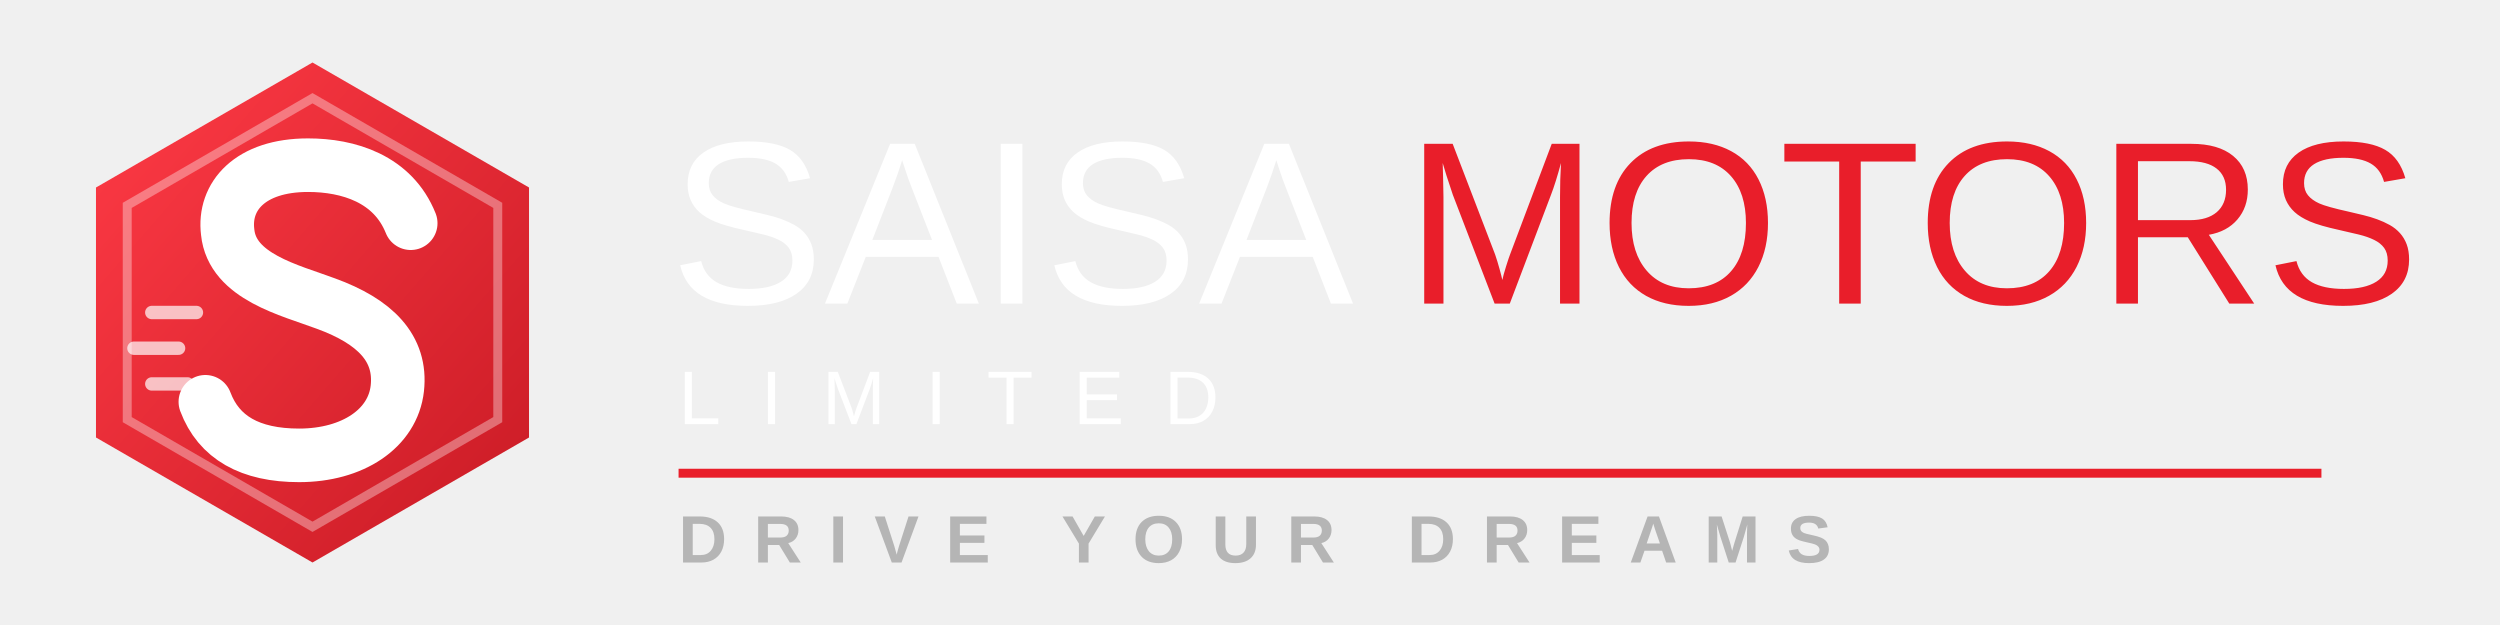
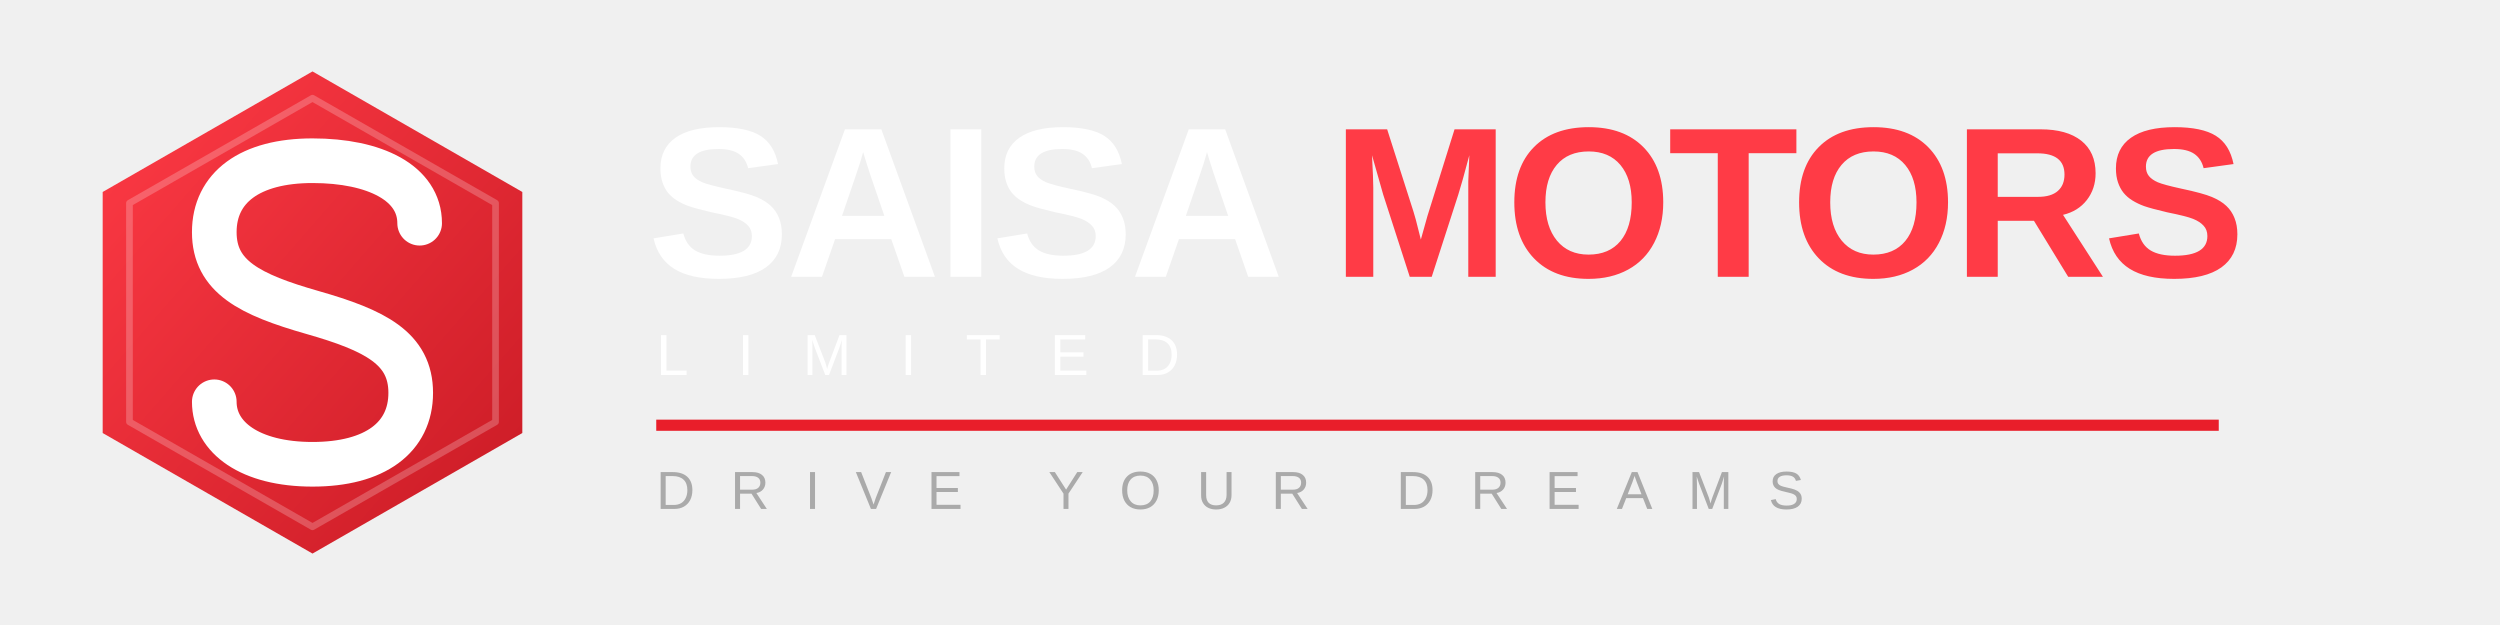
<svg xmlns="http://www.w3.org/2000/svg" viewBox="0 0 560 140" width="560" height="140" role="img" aria-label="Saisa Motors Limited - Drive your dreams">
+   <defs>
+     <linearGradient id="badgeGrad" x1="0" y1="0" x2="1" y2="1">
+       <stop offset="0" stop-color="#ff3b46" />
+       <stop offset="1" stop-color="#c81a24" />
+     </linearGradient>
+   </defs>
  <g transform="translate(10,10)">
-     <defs>
-       <linearGradient id="g" x1="0" y1="0" x2="1" y2="1">
-         <stop offset="0" stop-color="#ff3b46" />
-         <stop offset="1" stop-color="#c81a24" />
-       </linearGradient>
-     </defs>
-     <polygon points="60,4 108.5,32 108.5,88 60,116 11.5,88 11.5,32" fill="url(#g)" />
-     <polygon points="60,12 101.5,36 101.5,84 60,108 18.5,84 18.5,36" fill="none" stroke="#fff" stroke-opacity=".35" stroke-width="2" />
-     <path d="M82 40C78 30 68 27 59 27C46 27 40 34 41 42C42 52 55 55 63 58C74 62 80 68 79 77C78 86 69 92 57 92C46 92 39 88 36 80" fill="none" stroke="#fff" stroke-width="12" stroke-linecap="round" stroke-linejoin="round" />
-     <path d="M24 60H34M20 68H30M24 76H32" stroke="#fff" stroke-opacity=".7" stroke-width="3" stroke-linecap="round" />
+     <polygon points="60,6 107,33 107,87 60,114 13,87 13,33" fill="url(#badgeGrad)" />
+     <polygon points="60,12 101,35.5 101,84.5 60,108 19,84.5 19,35.5" fill="none" stroke="#fff" stroke-opacity="0.22" stroke-width="1.5" stroke-linejoin="round" />
+     <path d="M84 40C84 31 74 26 60 26C46 26 38 32 38 42C38 52 46 56 60 60C74 64 82 68 82 78C82 88 74 94 60 94C46 94 38 88 38 80" fill="none" stroke="#fff" stroke-width="10" stroke-linecap="round" stroke-linejoin="round" />
  </g>
-   <text x="150" y="68" font-family="'Paytone One','Arial Rounded MT Bold',Arial,sans-serif" font-size="52" fill="#ffffff">SAISA <tspan fill="#e91e2a">MOTORS</tspan>
+   <text x="145" y="62" font-family="Arial, Helvetica, sans-serif" font-size="48" font-weight="bold" letter-spacing="-1" fill="#ffffff">SAISA <tspan fill="#ff3b46">MOTORS</tspan>
  </text>
-   <text x="152" y="95" font-family="'Paytone One',Arial,sans-serif" font-size="17" letter-spacing="9" fill="#ffffff">LIMITED</text>
-   <rect x="152" y="105" width="368" height="2" fill="#e91e2a" />
-   <text x="152" y="126" font-family="Nunito,Arial,sans-serif" font-weight="600" font-size="15" letter-spacing="6" fill="#b5b5b5">DRIVE YOUR DREAMS</text>
+   <text x="147" y="84" font-family="Arial, Helvetica, sans-serif" font-size="13" font-weight="normal" letter-spacing="11" fill="#ffffff">LIMITED</text>
+   <rect x="147" y="94" width="350" height="2.5" fill="#e91e2a" />
+   <text x="147" y="114" font-family="Arial, Helvetica, sans-serif" font-size="12" font-weight="normal" letter-spacing="8" fill="#aaaaaa">DRIVE YOUR DREAMS</text>
</svg>
